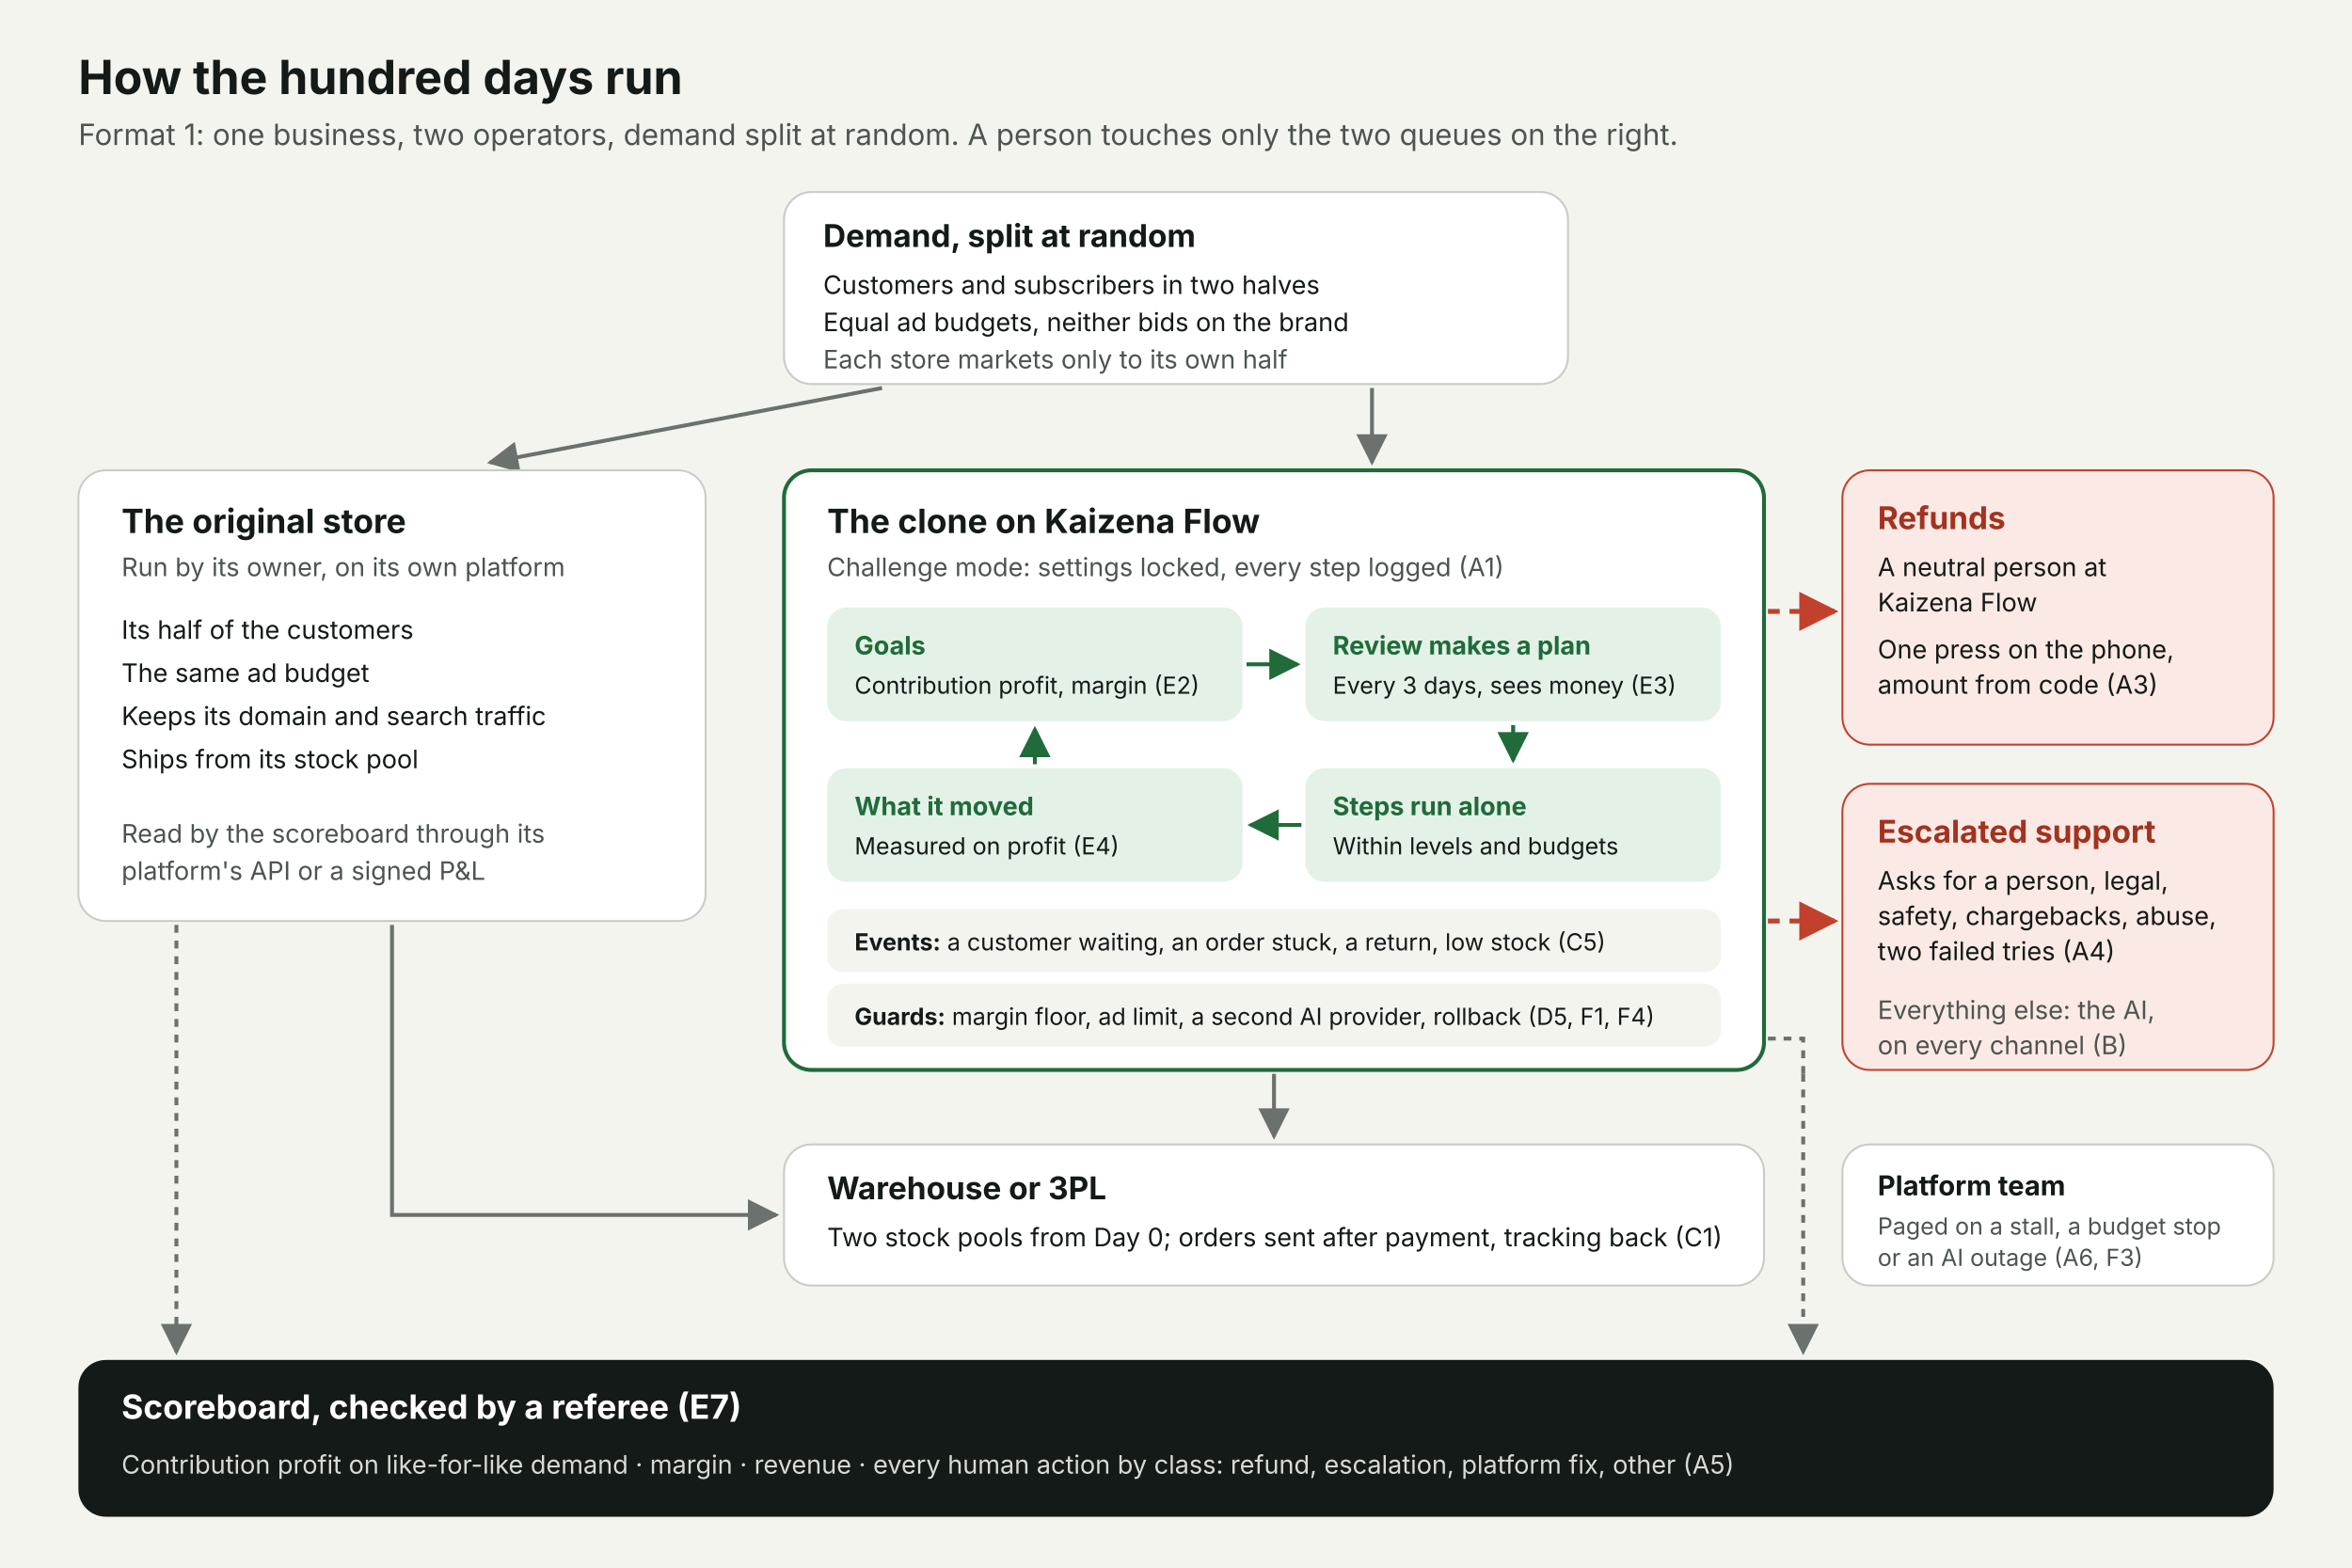
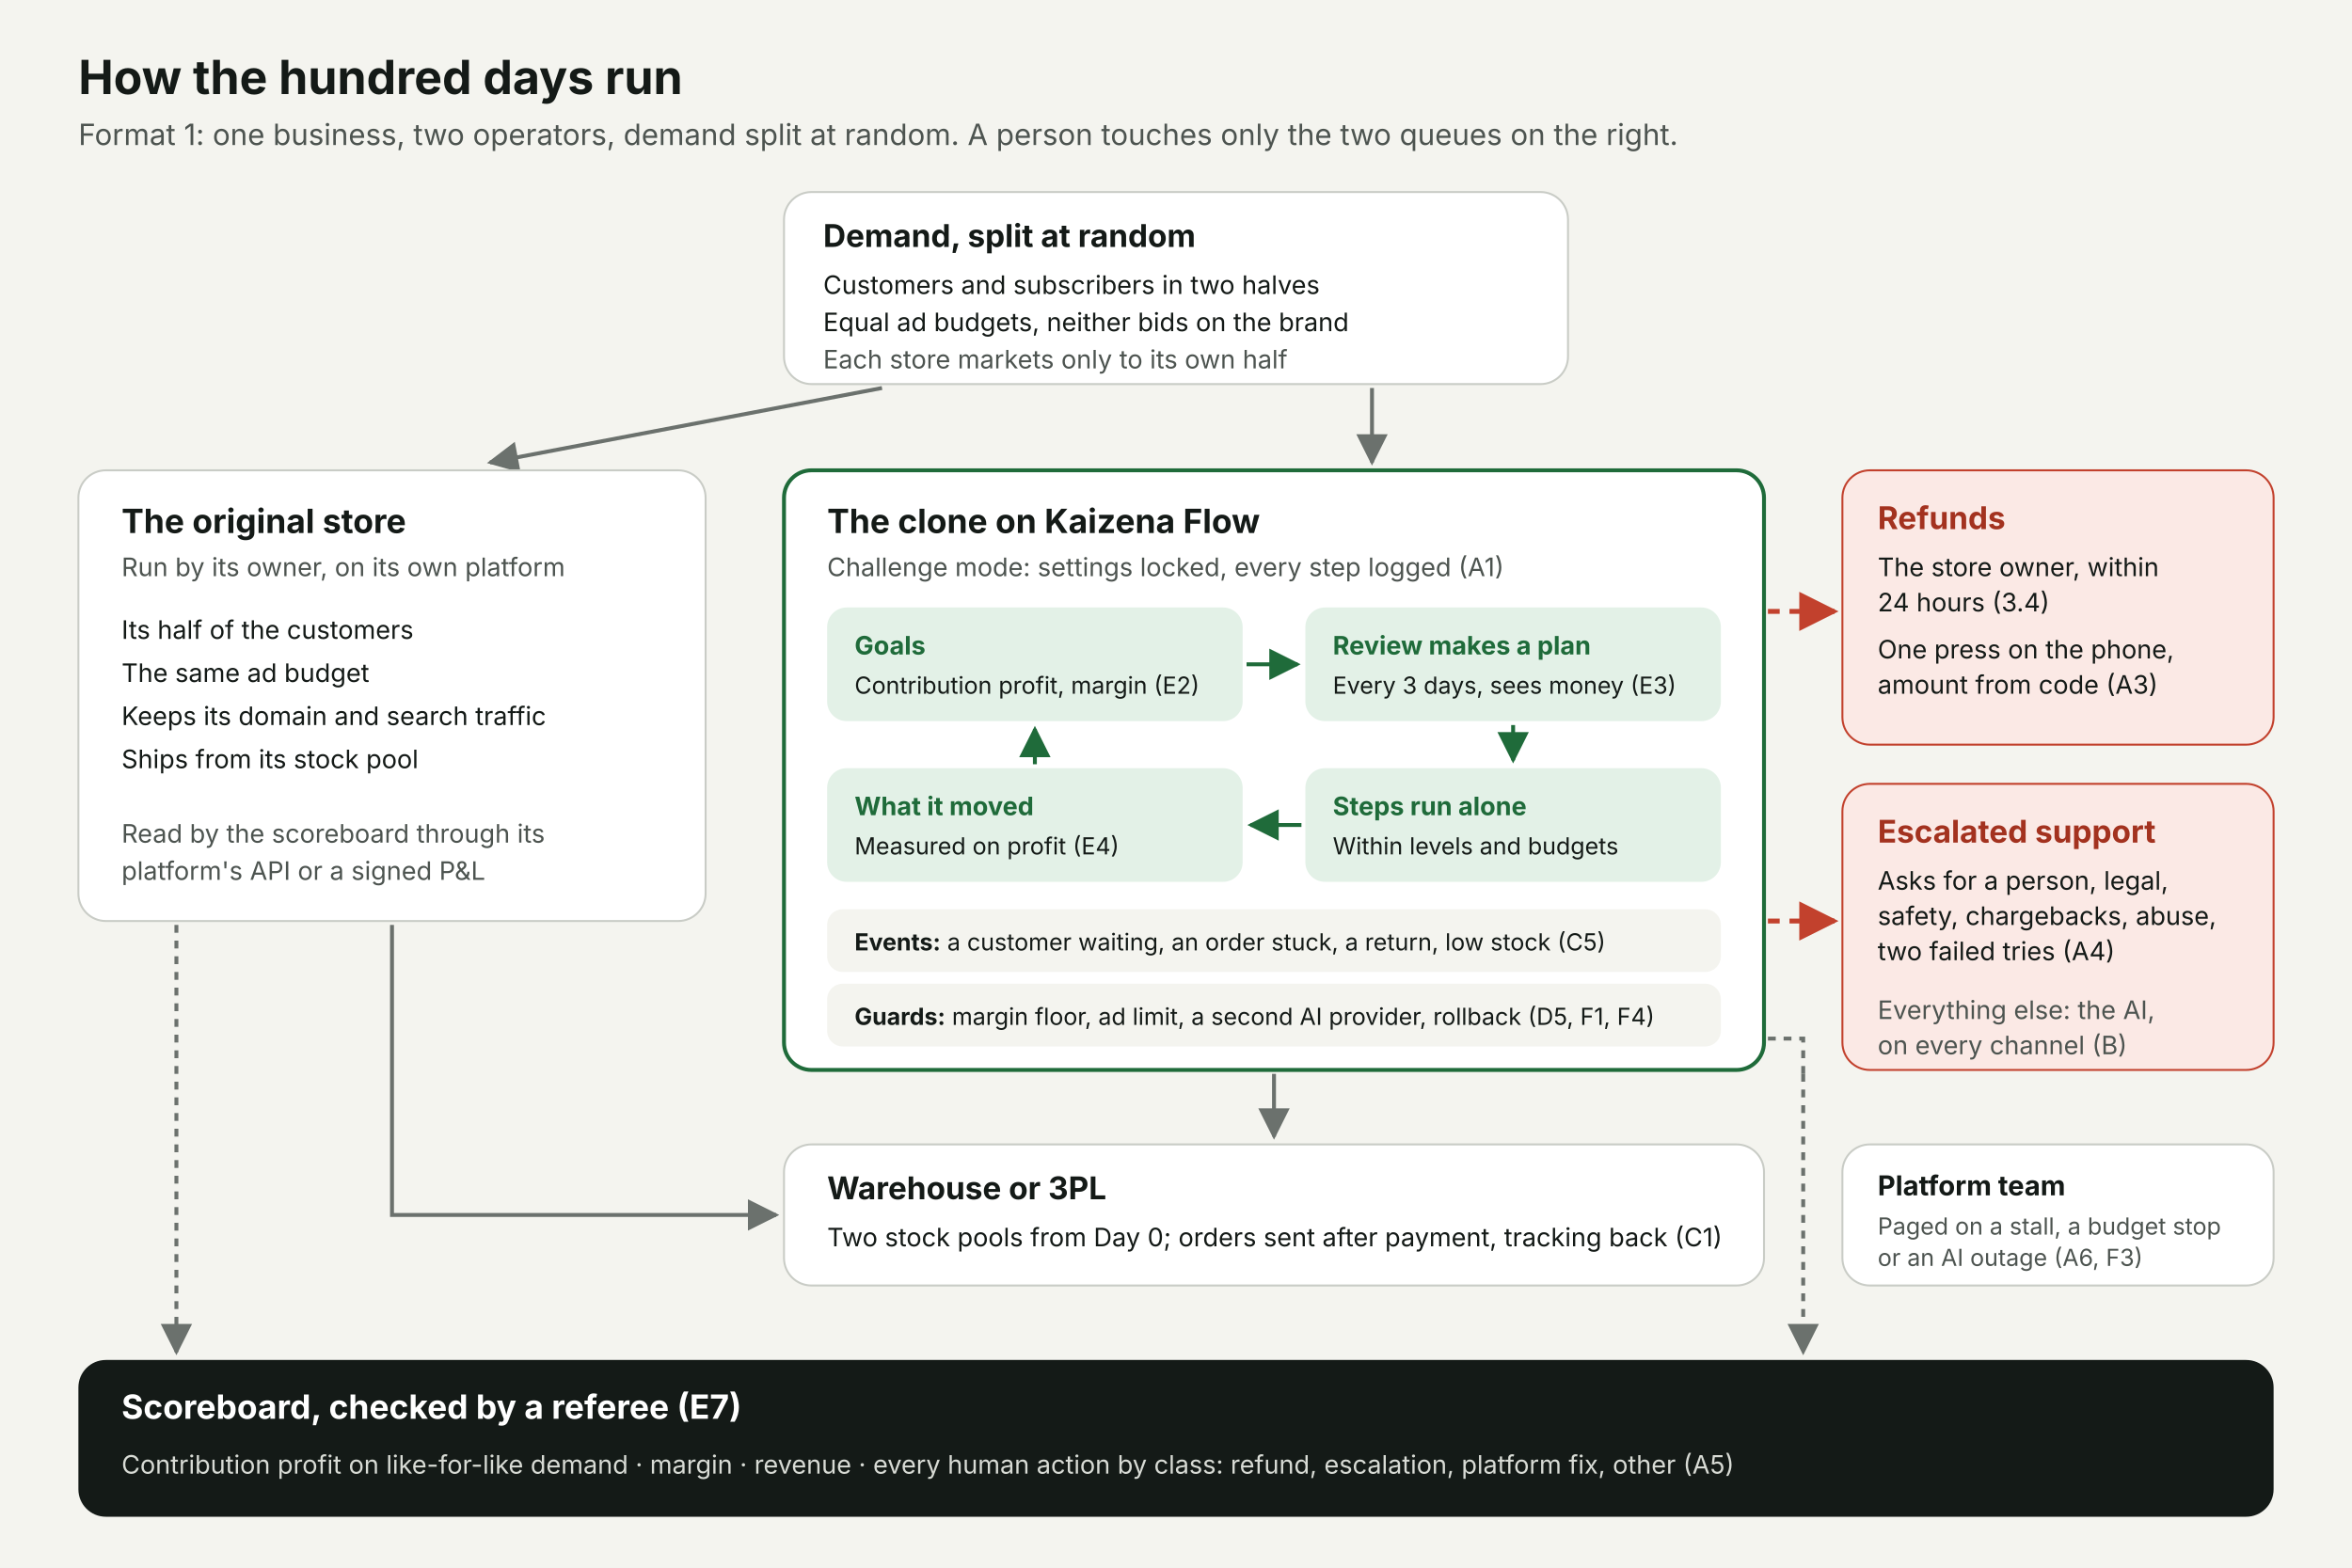
<svg xmlns="http://www.w3.org/2000/svg" width="1200" height="800" viewBox="0 0 1200 800" font-family="Inter, -apple-system, 'Segoe UI', Roboto, Helvetica, Arial, sans-serif">
  <defs>
    <marker id="arrow" viewBox="0 0 10 10" refX="9" refY="5" markerWidth="8" markerHeight="8" orient="auto-start-reverse">
      <path d="M0 0 L10 5 L0 10 z" fill="#1f6b3a" />
    </marker>
    <marker id="arrow-red" viewBox="0 0 10 10" refX="9" refY="5" markerWidth="8" markerHeight="8" orient="auto-start-reverse">
      <path d="M0 0 L10 5 L0 10 z" fill="#c2412d" />
    </marker>
    <marker id="arrow-grey" viewBox="0 0 10 10" refX="9" refY="5" markerWidth="8" markerHeight="8" orient="auto-start-reverse">
      <path d="M0 0 L10 5 L0 10 z" fill="#6b716d" />
    </marker>
  </defs>
  <rect width="1200" height="800" fill="#f4f4ef" />
  <text x="40" y="48" font-size="24" font-weight="700" fill="#141a17">How the hundred days run</text>
  <text x="40" y="74" font-size="15" fill="#4d5450">Format 1: one business, two operators, demand split at random. A person touches only the two queues on the right.</text>
  <rect x="400" y="98" width="400" height="98" rx="14" fill="#ffffff" stroke="#c9ccc6" />
  <text x="420" y="126" font-size="16" font-weight="700" fill="#141a17">Demand, split at random</text>
  <text x="420" y="150" font-size="13" fill="#141a17">Customers and subscribers in two halves</text>
  <text x="420" y="169" font-size="13" fill="#141a17">Equal ad budgets, neither bids on the brand</text>
  <text x="420" y="188" font-size="13" fill="#4d5450">Each store markets only to its own half</text>
  <path d="M450 198 L250 236" stroke="#6b716d" stroke-width="2" fill="none" marker-end="url(#arrow-grey)" />
  <path d="M700 198 L700 236" stroke="#6b716d" stroke-width="2" fill="none" marker-end="url(#arrow-grey)" />
  <rect x="40" y="240" width="320" height="230" rx="14" fill="#ffffff" stroke="#c9ccc6" />
  <text x="62" y="272" font-size="17" font-weight="700" fill="#141a17">The original store</text>
  <text x="62" y="294" font-size="13" fill="#4d5450">Run by its owner, on its own platform</text>
  <text x="62" y="326" font-size="13" fill="#141a17">Its half of the customers</text>
  <text x="62" y="348" font-size="13" fill="#141a17">The same ad budget</text>
  <text x="62" y="370" font-size="13" fill="#141a17">Keeps its domain and search traffic</text>
  <text x="62" y="392" font-size="13" fill="#141a17">Ships from its stock pool</text>
  <text x="62" y="430" font-size="13" fill="#4d5450">Read by the scoreboard through its</text>
  <text x="62" y="449" font-size="13" fill="#4d5450">platform's API or a signed P&amp;L</text>
  <rect x="400" y="240" width="500" height="306" rx="14" fill="#ffffff" stroke="#1f6b3a" stroke-width="2" />
  <text x="422" y="272" font-size="17" font-weight="700" fill="#141a17">The clone on Kaizena Flow</text>
  <text x="422" y="294" font-size="13" fill="#4d5450">Challenge mode: settings locked, every step logged (A1)</text>
  <rect x="422" y="310" width="212" height="58" rx="10" fill="#e3f1e7" />
  <text x="436" y="334" font-size="13" font-weight="700" fill="#1f6b3a">Goals</text>
  <text x="436" y="354" font-size="12" fill="#141a17">Contribution profit, margin (E2)</text>
  <rect x="666" y="310" width="212" height="58" rx="10" fill="#e3f1e7" />
  <text x="680" y="334" font-size="13" font-weight="700" fill="#1f6b3a">Review makes a plan</text>
  <text x="680" y="354" font-size="12" fill="#141a17">Every 3 days, sees money (E3)</text>
  <rect x="666" y="392" width="212" height="58" rx="10" fill="#e3f1e7" />
  <text x="680" y="416" font-size="13" font-weight="700" fill="#1f6b3a">Steps run alone</text>
  <text x="680" y="436" font-size="12" fill="#141a17">Within levels and budgets</text>
  <rect x="422" y="392" width="212" height="58" rx="10" fill="#e3f1e7" />
  <text x="436" y="416" font-size="13" font-weight="700" fill="#1f6b3a">What it moved</text>
  <text x="436" y="436" font-size="12" fill="#141a17">Measured on profit (E4)</text>
  <path d="M636 339 L662 339" stroke="#1f6b3a" stroke-width="2" fill="none" marker-end="url(#arrow)" />
  <path d="M772 370 L772 388" stroke="#1f6b3a" stroke-width="2" fill="none" marker-end="url(#arrow)" />
  <path d="M664 421 L638 421" stroke="#1f6b3a" stroke-width="2" fill="none" marker-end="url(#arrow)" />
  <path d="M528 390 L528 372" stroke="#1f6b3a" stroke-width="2" fill="none" marker-end="url(#arrow)" />
  <rect x="422" y="464" width="456" height="32" rx="8" fill="#f4f4ef" />
  <text x="436" y="485" font-size="12" fill="#141a17">
    <tspan font-weight="700">Events:</tspan> a customer waiting, an order stuck, a return, low stock (C5)</text>
  <rect x="422" y="502" width="456" height="32" rx="8" fill="#f4f4ef" />
  <text x="436" y="523" font-size="12" fill="#141a17">
    <tspan font-weight="700">Guards:</tspan> margin floor, ad limit, a second AI provider, rollback (D5, F1, F4)</text>
  <rect x="940" y="240" width="220" height="140" rx="14" fill="#fbe9e5" stroke="#c2412d" />
  <text x="958" y="270" font-size="16" font-weight="700" fill="#a3321f">Refunds</text>
-   <text x="958" y="294" font-size="13" fill="#141a17">A neutral person at</text>
-   <text x="958" y="312" font-size="13" fill="#141a17">Kaizena Flow</text>
+   <text x="958" y="294" font-size="13" fill="#141a17">The store owner, within</text>
+   <text x="958" y="312" font-size="13" fill="#141a17">24 hours (3.4)</text>
  <text x="958" y="336" font-size="13" fill="#141a17">One press on the phone,</text>
  <text x="958" y="354" font-size="13" fill="#141a17">amount from code (A3)</text>
  <rect x="940" y="400" width="220" height="146" rx="14" fill="#fbe9e5" stroke="#c2412d" />
  <text x="958" y="430" font-size="16" font-weight="700" fill="#a3321f">Escalated support</text>
  <text x="958" y="454" font-size="13" fill="#141a17">Asks for a person, legal,</text>
  <text x="958" y="472" font-size="13" fill="#141a17">safety, chargebacks, abuse,</text>
  <text x="958" y="490" font-size="13" fill="#141a17">two failed tries (A4)</text>
  <text x="958" y="520" font-size="13" fill="#4d5450">Everything else: the AI,</text>
  <text x="958" y="538" font-size="13" fill="#4d5450">on every channel (B)</text>
  <path d="M902 312 L936 312" stroke="#c2412d" stroke-width="2.5" stroke-dasharray="6 5" fill="none" marker-end="url(#arrow-red)" />
  <path d="M902 470 L936 470" stroke="#c2412d" stroke-width="2.5" stroke-dasharray="6 5" fill="none" marker-end="url(#arrow-red)" />
  <rect x="400" y="584" width="500" height="72" rx="14" fill="#ffffff" stroke="#c9ccc6" />
  <text x="422" y="612" font-size="16" font-weight="700" fill="#141a17">Warehouse or 3PL</text>
  <text x="422" y="636" font-size="13" fill="#141a17">Two stock pools from Day 0; orders sent after payment, tracking back (C1)</text>
  <path d="M650 548 L650 580" stroke="#6b716d" stroke-width="2" fill="none" marker-end="url(#arrow-grey)" />
  <path d="M200 472 L200 620 L396 620" stroke="#6b716d" stroke-width="2" fill="none" marker-end="url(#arrow-grey)" />
  <rect x="940" y="584" width="220" height="72" rx="14" fill="#ffffff" stroke="#c9ccc6" />
  <text x="958" y="610" font-size="14" font-weight="700" fill="#141a17">Platform team</text>
  <text x="958" y="630" font-size="12" fill="#4d5450">Paged on a stall, a budget stop</text>
  <text x="958" y="646" font-size="12" fill="#4d5450">or an AI outage (A6, F3)</text>
  <rect x="40" y="694" width="1120" height="80" rx="14" fill="#141a17" />
  <text x="62" y="724" font-size="17" font-weight="700" fill="#ffffff">Scoreboard, checked by a referee (E7)</text>
  <text x="62" y="752" font-size="13" fill="#d8dbd5">Contribution profit on like-for-like demand · margin · revenue · every human action by class: refund, escalation, platform fix, other (A5)</text>
  <path d="M90 472 L90 690" stroke="#6b716d" stroke-width="2" stroke-dasharray="4 4" fill="none" marker-end="url(#arrow-grey)" />
  <path d="M920 548 L920 690" stroke="#6b716d" stroke-width="2" stroke-dasharray="4 4" fill="none" marker-end="url(#arrow-grey)" />
  <path d="M902 530 L920 530 L920 548" stroke="#6b716d" stroke-width="2" stroke-dasharray="4 4" fill="none" />
</svg>
